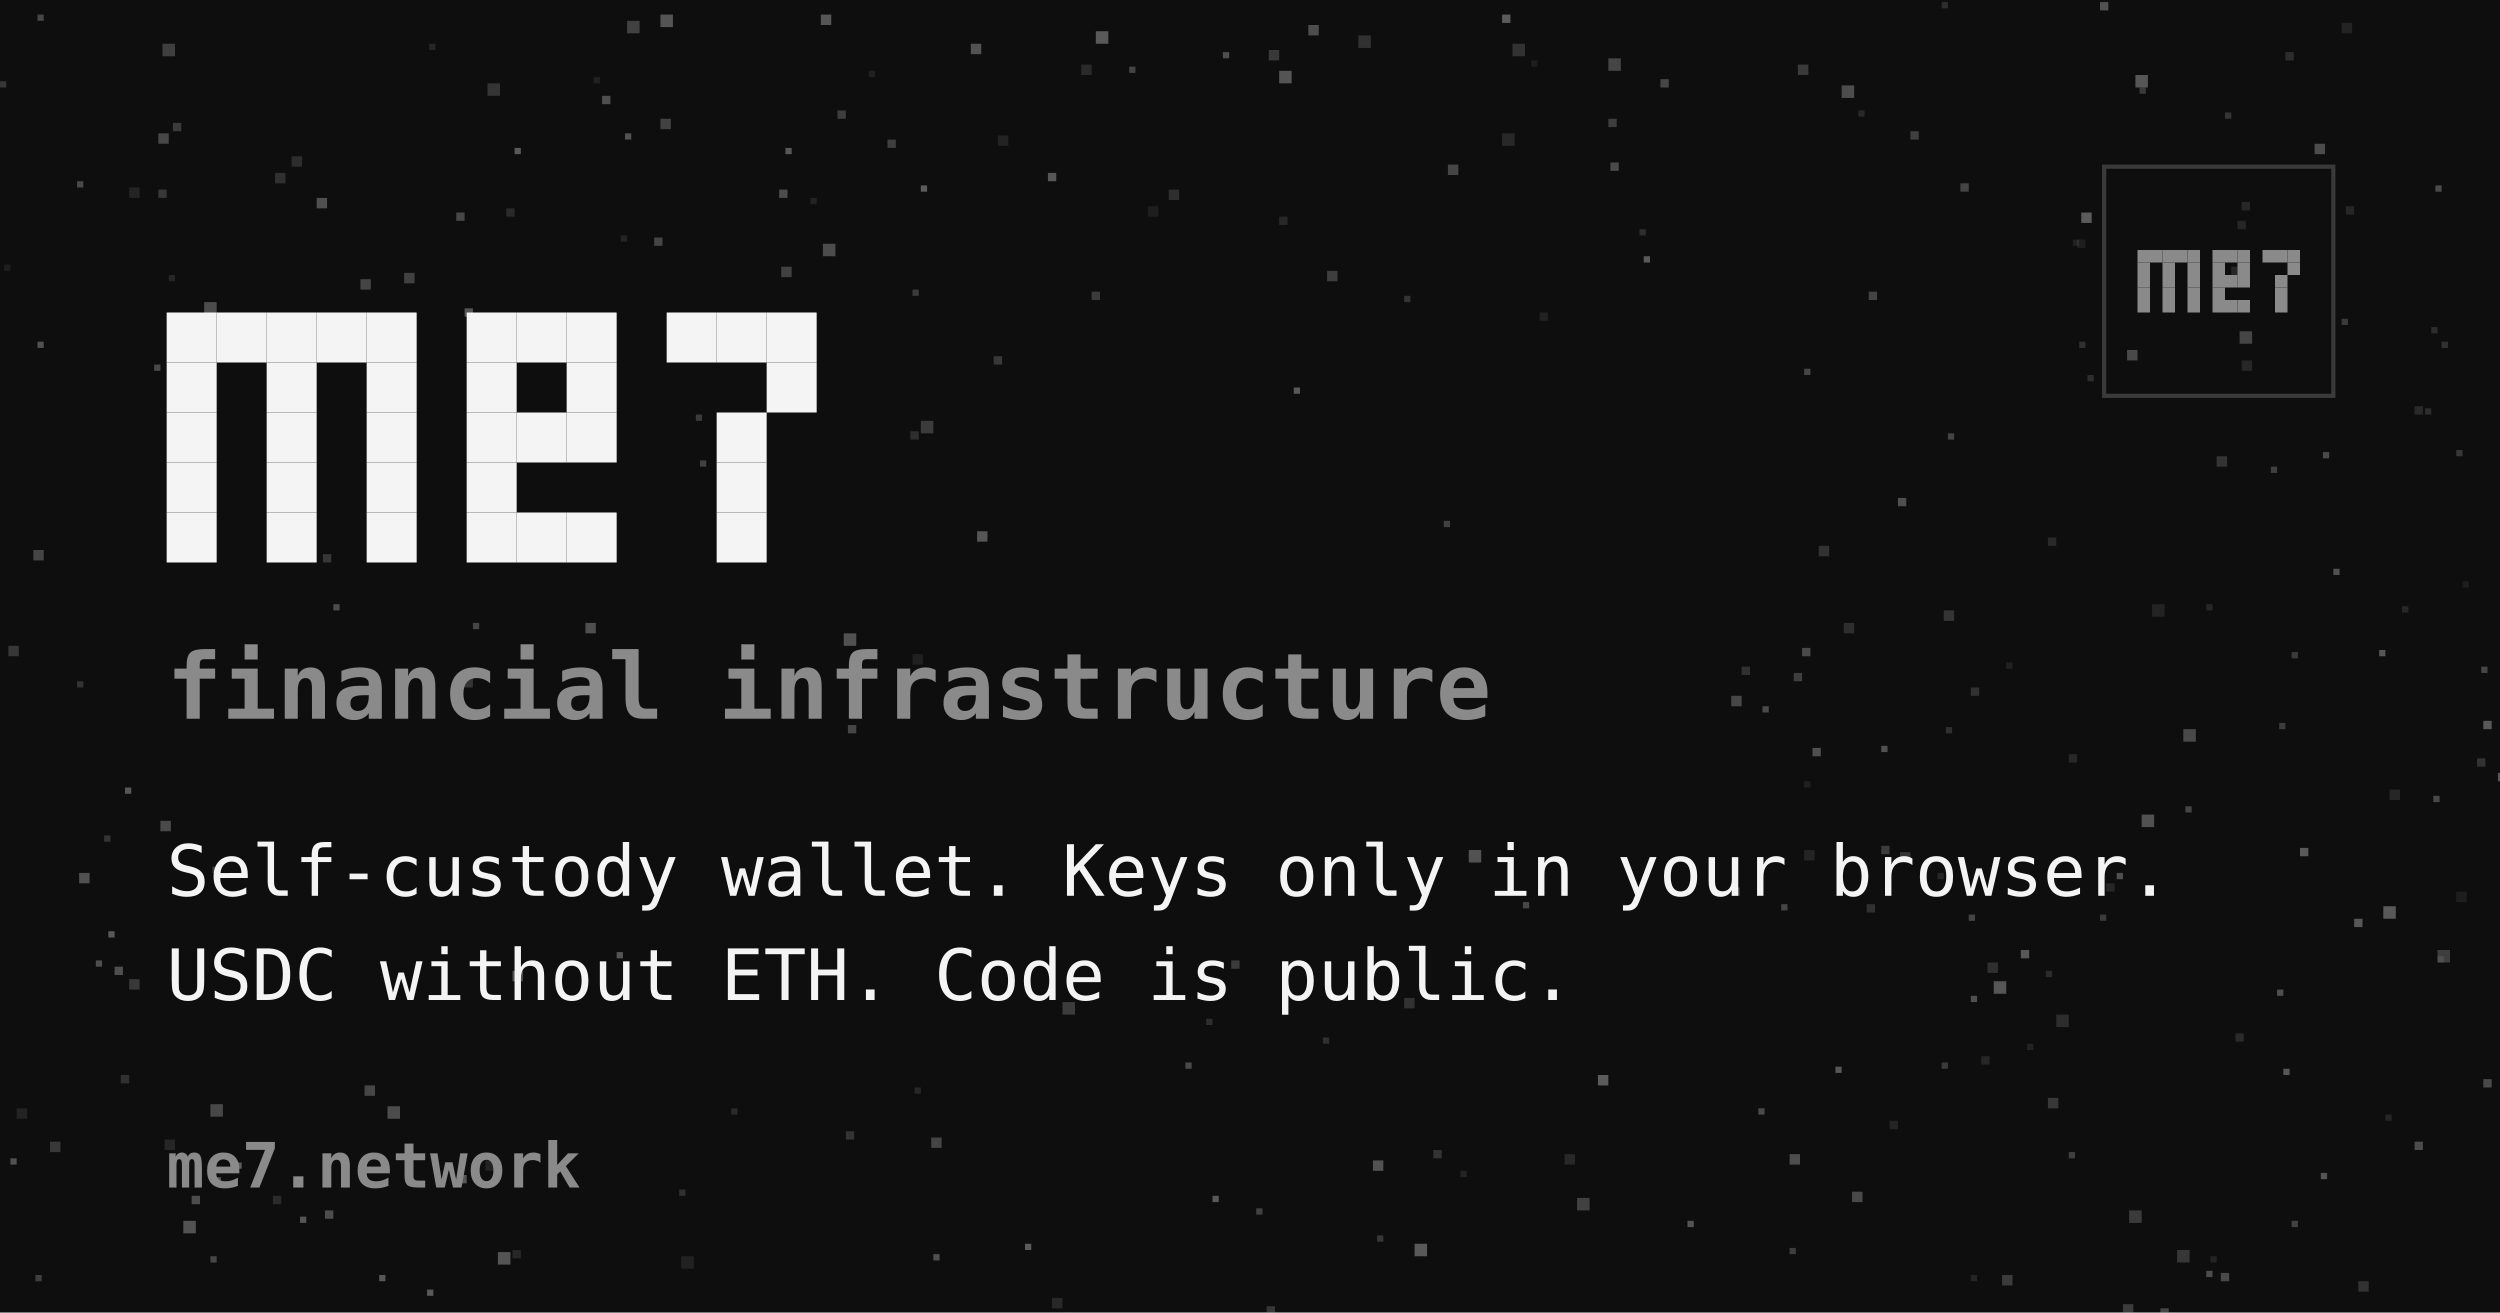
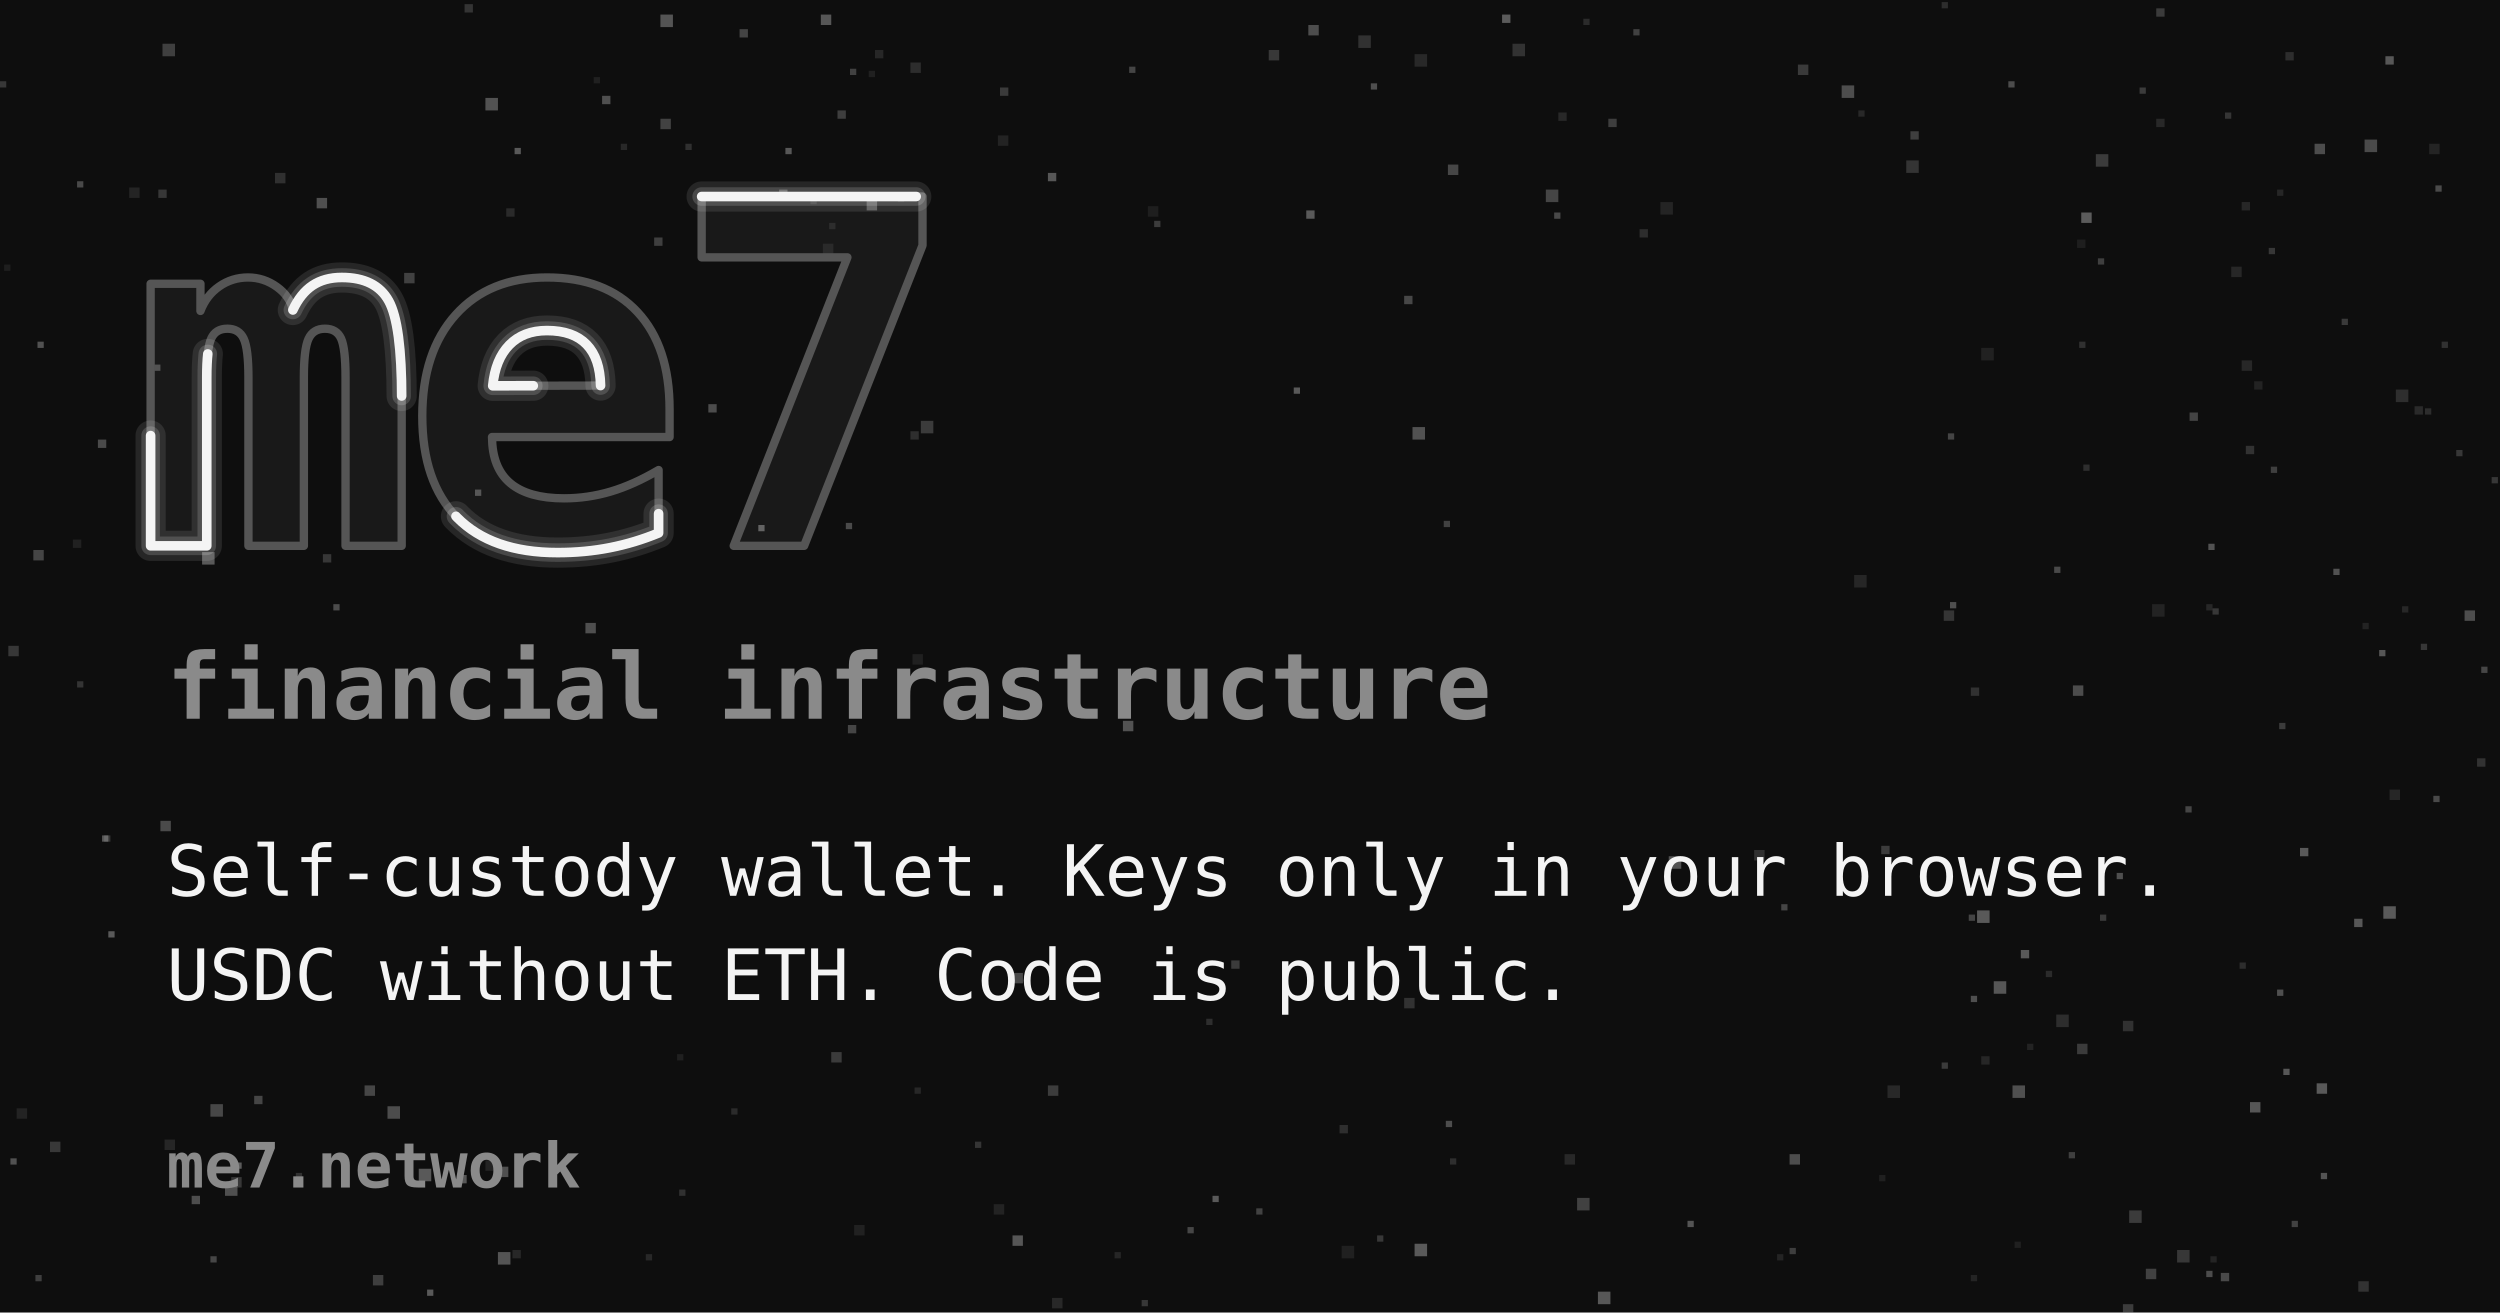
<svg xmlns="http://www.w3.org/2000/svg" width="1200" height="630" viewBox="0 0 1200 630">
-   <rect width="1200" height="630" fill="#0e0e0e" />
+   <rect width="1200" height="630" rx="0" fill="#0e0e0e" />
  <rect x="389" y="95" width="3" height="3" fill="#9a9a9a" opacity="0.15" />
  <rect x="609" y="24" width="5" height="5" fill="#9a9a9a" opacity="0.30" />
  <rect x="679" y="597" width="6" height="6" fill="#9a9a9a" opacity="0.53" />
  <rect x="693" y="250" width="3" height="3" fill="#9a9a9a" opacity="0.36" />
  <rect x="933" y="293" width="5" height="5" fill="#9a9a9a" opacity="0.28" />
-   <rect x="298" y="113" width="3" height="3" fill="#9a9a9a" opacity="0.16" />
-   <rect x="614" y="104" width="4" height="4" fill="#9a9a9a" opacity="0.19" />
-   <rect x="587" y="25" width="3" height="3" fill="#9a9a9a" opacity="0.45" />
-   <rect x="688" y="552" width="4" height="4" fill="#9a9a9a" opacity="0.27" />
-   <rect x="83" y="59" width="4" height="4" fill="#9a9a9a" opacity="0.32" />
-   <rect x="797" y="38" width="4" height="4" fill="#9a9a9a" opacity="0.40" />
-   <rect x="1192" y="518" width="4" height="4" fill="#9a9a9a" opacity="0.43" />
-   <rect x="1064" y="219" width="5" height="5" fill="#9a9a9a" opacity="0.27" />
-   <rect x="1100" y="313" width="3" height="3" fill="#9a9a9a" opacity="0.31" />
-   <rect x="659" y="557" width="5" height="5" fill="#9a9a9a" opacity="0.49" />
+   <rect x="410" y="588" width="5" height="5" fill="#9a9a9a" opacity="0.14" />
+   <rect x="1051" y="198" width="4" height="4" fill="#9a9a9a" opacity="0.38" />
+   <rect x="1134" y="299" width="3" height="3" fill="#9a9a9a" opacity="0.15" />
+   <rect x="842" y="408" width="5" height="5" fill="#9a9a9a" opacity="0.24" />
+   <rect x="554" y="106" width="3" height="3" fill="#9a9a9a" opacity="0.33" />
+   <rect x="477" y="578" width="5" height="5" fill="#9a9a9a" opacity="0.15" />
+   <rect x="539" y="346" width="5" height="5" fill="#9a9a9a" opacity="0.49" />
  <rect x="1061" y="603" width="3" height="3" fill="#9a9a9a" opacity="0.16" />
  <rect x="997" y="115" width="4" height="4" fill="#9a9a9a" opacity="0.12" />
  <rect x="1144" y="435" width="6" height="6" fill="#9a9a9a" opacity="0.53" />
  <rect x="1045" y="600" width="6" height="6" fill="#9a9a9a" opacity="0.29" />
  <rect x="479" y="65" width="5" height="5" fill="#9a9a9a" opacity="0.15" />
-   <rect x="81" y="132" width="3" height="3" fill="#9a9a9a" opacity="0.17" />
-   <rect x="721" y="64" width="6" height="6" fill="#9a9a9a" opacity="0.19" />
+   <rect x="408" y="33" width="3" height="3" fill="#9a9a9a" opacity="0.36" />
+   <rect x="644" y="598" width="6" height="6" fill="#9a9a9a" opacity="0.13" />
  <rect x="1049" y="387" width="3" height="3" fill="#9a9a9a" opacity="0.39" />
  <rect x="1147" y="379" width="5" height="5" fill="#9a9a9a" opacity="0.17" />
  <rect x="1019" y="626" width="5" height="5" fill="#9a9a9a" opacity="0.33" />
  <rect x="374" y="91" width="4" height="4" fill="#9a9a9a" opacity="0.44" />
  <rect x="246" y="600" width="4" height="4" fill="#9a9a9a" opacity="0.18" />
  <rect x="652" y="17" width="6" height="6" fill="#9a9a9a" opacity="0.25" />
  <rect x="772" y="57" width="4" height="4" fill="#9a9a9a" opacity="0.34" />
  <rect x="1090" y="224" width="3" height="3" fill="#9a9a9a" opacity="0.35" />
  <rect x="935" y="208" width="3" height="3" fill="#9a9a9a" opacity="0.38" />
  <rect x="946" y="478" width="3" height="3" fill="#9a9a9a" opacity="0.47" />
  <rect x="982" y="466" width="3" height="3" fill="#9a9a9a" opacity="0.21" />
  <rect x="591" y="461" width="4" height="4" fill="#9a9a9a" opacity="0.32" />
  <rect x="970" y="456" width="4" height="4" fill="#9a9a9a" opacity="0.53" />
-   <rect x="438" y="139" width="3" height="3" fill="#9a9a9a" opacity="0.32" />
-   <rect x="405" y="304" width="6" height="6" fill="#9a9a9a" opacity="0.48" />
-   <rect x="102" y="416" width="3" height="3" fill="#9a9a9a" opacity="0.33" />
-   <rect x="961" y="612" width="5" height="5" fill="#9a9a9a" opacity="0.32" />
+   <rect x="1080" y="529" width="5" height="5" fill="#9a9a9a" opacity="0.51" />
+   <rect x="239" y="560" width="5" height="5" fill="#9a9a9a" opacity="0.46" />
+   <rect x="399" y="505" width="5" height="5" fill="#9a9a9a" opacity="0.32" />
  <rect x="892" y="53" width="3" height="3" fill="#9a9a9a" opacity="0.19" />
  <rect x="152" y="95" width="5" height="5" fill="#9a9a9a" opacity="0.47" />
  <rect x="175" y="521" width="5" height="5" fill="#9a9a9a" opacity="0.40" />
  <rect x="17" y="612" width="3" height="3" fill="#9a9a9a" opacity="0.35" />
  <rect x="1120" y="273" width="3" height="3" fill="#9a9a9a" opacity="0.48" />
  <rect x="503" y="83" width="4" height="4" fill="#9a9a9a" opacity="0.51" />
  <rect x="993" y="553" width="3" height="3" fill="#9a9a9a" opacity="0.35" />
  <rect x="628" y="12" width="5" height="5" fill="#9a9a9a" opacity="0.45" />
  <rect x="579" y="489" width="3" height="3" fill="#9a9a9a" opacity="0.23" />
  <rect x="674" y="479" width="5" height="5" fill="#9a9a9a" opacity="0.26" />
  <rect x="1168" y="382" width="3" height="3" fill="#9a9a9a" opacity="0.42" />
  <rect x="1130" y="441" width="4" height="4" fill="#9a9a9a" opacity="0.52" />
  <rect x="1071" y="128" width="5" height="5" fill="#9a9a9a" opacity="0.18" />
  <rect x="289" y="46" width="4" height="4" fill="#9a9a9a" opacity="0.46" />
  <rect x="1076" y="97" width="4" height="4" fill="#9a9a9a" opacity="0.18" />
  <rect x="1059" y="610" width="3" height="3" fill="#9a9a9a" opacity="0.44" />
  <rect x="113" y="558" width="3" height="3" fill="#9a9a9a" opacity="0.55" />
  <rect x="999" y="102" width="5" height="5" fill="#9a9a9a" opacity="0.55" />
  <rect x="621" y="186" width="3" height="3" fill="#9a9a9a" opacity="0.54" />
  <rect x="946" y="612" width="3" height="3" fill="#9a9a9a" opacity="0.16" />
  <rect x="326" y="571" width="3" height="3" fill="#9a9a9a" opacity="0.24" />
  <rect x="155" y="266" width="4" height="4" fill="#9a9a9a" opacity="0.29" />
  <rect x="220" y="564" width="4" height="4" fill="#9a9a9a" opacity="0.52" />
  <rect x="1027" y="42" width="3" height="3" fill="#9a9a9a" opacity="0.32" />
  <rect x="407" y="348" width="4" height="4" fill="#9a9a9a" opacity="0.39" />
  <rect x="52" y="447" width="3" height="3" fill="#9a9a9a" opacity="0.54" />
-   <rect x="314" y="114" width="4" height="4" fill="#9a9a9a" opacity="0.39" />
-   <rect x="637" y="130" width="5" height="5" fill="#9a9a9a" opacity="0.34" />
-   <rect x="301" y="10" width="6" height="6" fill="#9a9a9a" opacity="0.36" />
-   <rect x="227" y="299" width="3" height="3" fill="#9a9a9a" opacity="0.40" />
+   <rect x="314" y="114" width="4" height="4" fill="#9a9a9a" opacity="0.35" />
+   <rect x="325" y="506" width="3" height="3" fill="#9a9a9a" opacity="0.13" />
+   <rect x="570" y="589" width="3" height="3" fill="#9a9a9a" opacity="0.40" />
  <rect x="1066" y="611" width="4" height="4" fill="#9a9a9a" opacity="0.42" />
  <rect x="1179" y="216" width="3" height="3" fill="#9a9a9a" opacity="0.29" />
  <rect x="417" y="34" width="3" height="3" fill="#9a9a9a" opacity="0.13" />
  <rect x="751" y="554" width="5" height="5" fill="#9a9a9a" opacity="0.19" />
  <rect x="101" y="530" width="6" height="6" fill="#9a9a9a" opacity="0.41" />
  <rect x="551" y="99" width="5" height="5" fill="#9a9a9a" opacity="0.12" />
  <rect x="437" y="207" width="4" height="4" fill="#9a9a9a" opacity="0.23" />
  <rect x="1159" y="195" width="4" height="4" fill="#9a9a9a" opacity="0.20" />
  <rect x="402" y="53" width="4" height="4" fill="#9a9a9a" opacity="0.34" />
  <rect x="317" y="57" width="5" height="5" fill="#9a9a9a" opacity="0.37" />
  <rect x="101" y="603" width="3" height="3" fill="#9a9a9a" opacity="0.40" />
  <rect x="859" y="554" width="5" height="5" fill="#9a9a9a" opacity="0.45" />
-   <rect x="865" y="311" width="4" height="4" fill="#9a9a9a" opacity="0.43" />
-   <rect x="772" y="28" width="6" height="6" fill="#9a9a9a" opacity="0.39" />
-   <rect x="881" y="512" width="3" height="3" fill="#9a9a9a" opacity="0.51" />
-   <rect x="903" y="358" width="3" height="3" fill="#9a9a9a" opacity="0.48" />
-   <rect x="701" y="562" width="3" height="3" fill="#9a9a9a" opacity="0.16" />
+   <rect x="742" y="91" width="6" height="6" fill="#9a9a9a" opacity="0.39" />
+   <rect x="966" y="521" width="6" height="6" fill="#9a9a9a" opacity="0.46" />
+   <rect x="853" y="602" width="3" height="3" fill="#9a9a9a" opacity="0.16" />
  <rect x="50" y="401" width="3" height="3" fill="#9a9a9a" opacity="0.28" />
  <rect x="542" y="32" width="3" height="3" fill="#9a9a9a" opacity="0.39" />
  <rect x="957" y="471" width="6" height="6" fill="#9a9a9a" opacity="0.51" />
-   <rect x="569" y="510" width="3" height="3" fill="#9a9a9a" opacity="0.43" />
-   <rect x="246" y="466" width="5" height="5" fill="#9a9a9a" opacity="0.48" />
  <rect x="92" y="574" width="4" height="4" fill="#9a9a9a" opacity="0.45" />
-   <rect x="831" y="426" width="4" height="4" fill="#9a9a9a" opacity="0.42" />
-   <rect x="1192" y="346" width="4" height="4" fill="#9a9a9a" opacity="0.54" />
-   <rect x="1124" y="11" width="5" height="5" fill="#9a9a9a" opacity="0.15" />
-   <rect x="608" y="627" width="4" height="4" fill="#9a9a9a" opacity="0.29" />
+   <rect x="142" y="563" width="3" height="3" fill="#9a9a9a" opacity="0.25" />
+   <rect x="92" y="319" width="4" height="4" fill="#9a9a9a" opacity="0.29" />
  <rect x="1100" y="586" width="3" height="3" fill="#9a9a9a" opacity="0.37" />
  <rect x="170" y="330" width="3" height="3" fill="#9a9a9a" opacity="0.38" />
  <rect x="438" y="314" width="5" height="5" fill="#9a9a9a" opacity="0.13" />
  <rect x="4" y="310" width="5" height="5" fill="#9a9a9a" opacity="0.29" />
-   <rect x="873" y="262" width="5" height="5" fill="#9a9a9a" opacity="0.26" />
-   <rect x="1008" y="1" width="4" height="4" fill="#9a9a9a" opacity="0.48" />
-   <rect x="144" y="584" width="3" height="3" fill="#9a9a9a" opacity="0.51" />
-   <rect x="1199" y="371" width="4" height="4" fill="#9a9a9a" opacity="0.52" />
-   <rect x="907" y="538" width="4" height="4" fill="#9a9a9a" opacity="0.16" />
-   <rect x="1002" y="180" width="3" height="3" fill="#9a9a9a" opacity="0.23" />
-   <rect x="448" y="602" width="3" height="3" fill="#9a9a9a" opacity="0.47" />
+   <rect x="406" y="251" width="3" height="3" fill="#9a9a9a" opacity="0.43" />
+   <rect x="1082" y="183" width="4" height="4" fill="#9a9a9a" opacity="0.15" />
+   <rect x="468" y="548" width="3" height="3" fill="#9a9a9a" opacity="0.28" />
+   <rect x="122" y="526" width="4" height="4" fill="#9a9a9a" opacity="0.39" />
+   <rect x="179" y="612" width="5" height="5" fill="#9a9a9a" opacity="0.34" />
+   <rect x="228" y="235" width="3" height="3" fill="#9a9a9a" opacity="0.47" />
  <rect x="757" y="575" width="6" height="6" fill="#9a9a9a" opacity="0.36" />
  <rect x="863" y="31" width="5" height="5" fill="#9a9a9a" opacity="0.31" />
  <rect x="903" y="406" width="4" height="4" fill="#9a9a9a" opacity="0.33" />
  <rect x="1094" y="347" width="3" height="3" fill="#9a9a9a" opacity="0.32" />
  <rect x="1172" y="164" width="3" height="3" fill="#9a9a9a" opacity="0.25" />
  <rect x="194" y="131" width="5" height="5" fill="#9a9a9a" opacity="0.36" />
  <rect x="24" y="548" width="5" height="5" fill="#9a9a9a" opacity="0.30" />
  <rect x="74" y="175" width="3" height="3" fill="#9a9a9a" opacity="0.42" />
-   <rect x="635" y="498" width="3" height="3" fill="#9a9a9a" opacity="0.24" />
-   <rect x="1145" y="535" width="3" height="3" fill="#9a9a9a" opacity="0.17" />
-   <rect x="510" y="481" width="6" height="6" fill="#9a9a9a" opacity="0.33" />
-   <rect x="88" y="586" width="6" height="6" fill="#9a9a9a" opacity="0.49" />
-   <rect x="1167" y="157" width="3" height="3" fill="#9a9a9a" opacity="0.22" />
-   <rect x="182" y="612" width="3" height="3" fill="#9a9a9a" opacity="0.52" />
-   <rect x="866" y="408" width="5" height="5" fill="#9a9a9a" opacity="0.16" />
+   <rect x="111" y="565" width="5" height="5" fill="#9a9a9a" opacity="0.29" />
+   <rect x="535" y="601" width="3" height="3" fill="#9a9a9a" opacity="0.17" />
+   <rect x="1162" y="309" width="3" height="3" fill="#9a9a9a" opacity="0.29" />
+   <rect x="1112" y="520" width="5" height="5" fill="#9a9a9a" opacity="0.54" />
+   <rect x="298" y="69" width="3" height="3" fill="#9a9a9a" opacity="0.19" />
+   <rect x="1166" y="69" width="5" height="5" fill="#9a9a9a" opacity="0.16" />
  <rect x="932" y="1" width="3" height="3" fill="#9a9a9a" opacity="0.22" />
  <rect x="1104" y="407" width="4" height="4" fill="#9a9a9a" opacity="0.53" />
  <rect x="917" y="63" width="4" height="4" fill="#9a9a9a" opacity="0.35" />
  <rect x="721" y="7" width="4" height="4" fill="#9a9a9a" opacity="0.55" />
-   <rect x="334" y="199" width="3" height="3" fill="#9a9a9a" opacity="0.32" />
-   <rect x="282" y="156" width="4" height="4" fill="#9a9a9a" opacity="0.14" />
+   <rect x="35" y="259" width="4" height="4" fill="#9a9a9a" opacity="0.14" />
  <rect x="233" y="557" width="5" height="5" fill="#9a9a9a" opacity="0.15" />
  <rect x="351" y="532" width="3" height="3" fill="#9a9a9a" opacity="0.21" />
  <rect x="1164" y="196" width="3" height="3" fill="#9a9a9a" opacity="0.22" />
  <rect x="1142" y="312" width="3" height="3" fill="#9a9a9a" opacity="0.51" />
  <rect x="582" y="574" width="3" height="3" fill="#9a9a9a" opacity="0.53" />
  <rect x="1169" y="89" width="3" height="3" fill="#9a9a9a" opacity="0.43" />
  <rect x="377" y="71" width="3" height="3" fill="#9a9a9a" opacity="0.52" />
-   <rect x="395" y="117" width="6" height="6" fill="#9a9a9a" opacity="0.44" />
-   <rect x="38" y="419" width="5" height="5" fill="#9a9a9a" opacity="0.48" />
-   <rect x="1182" y="279" width="3" height="3" fill="#9a9a9a" opacity="0.12" />
-   <rect x="336" y="221" width="3" height="3" fill="#9a9a9a" opacity="0.36" />
-   <rect x="911" y="239" width="4" height="4" fill="#9a9a9a" opacity="0.47" />
-   <rect x="519" y="31" width="5" height="5" fill="#9a9a9a" opacity="0.20" />
-   <rect x="885" y="299" width="5" height="5" fill="#9a9a9a" opacity="0.23" />
-   <rect x="234" y="40" width="6" height="6" fill="#9a9a9a" opacity="0.27" />
-   <rect x="327" y="603" width="6" height="6" fill="#9a9a9a" opacity="0.14" />
-   <rect x="896" y="434" width="4" height="4" fill="#9a9a9a" opacity="0.25" />
-   <rect x="866" y="375" width="3" height="3" fill="#9a9a9a" opacity="0.13" />
+   <rect x="395" y="117" width="5" height="5" fill="#9a9a9a" opacity="0.13" />
+   <rect x="398" y="107" width="3" height="3" fill="#9a9a9a" opacity="0.15" />
+   <rect x="97" y="265" width="6" height="6" fill="#9a9a9a" opacity="0.53" />
+   <rect x="986" y="272" width="3" height="3" fill="#9a9a9a" opacity="0.42" />
+   <rect x="964" y="39" width="3" height="3" fill="#9a9a9a" opacity="0.44" />
+   <rect x="1078" y="214" width="4" height="4" fill="#9a9a9a" opacity="0.26" />
+   <rect x="1145" y="27" width="4" height="4" fill="#9a9a9a" opacity="0.52" />
+   <rect x="967" y="596" width="3" height="3" fill="#9a9a9a" opacity="0.13" />
  <rect x="281" y="299" width="5" height="5" fill="#9a9a9a" opacity="0.46" />
  <rect x="1096" y="513" width="3" height="3" fill="#9a9a9a" opacity="0.52" />
  <rect x="987" y="487" width="6" height="6" fill="#9a9a9a" opacity="0.22" />
  <rect x="1033" y="290" width="6" height="6" fill="#9a9a9a" opacity="0.15" />
  <rect x="78" y="21" width="6" height="6" fill="#9a9a9a" opacity="0.35" />
  <rect x="505" y="623" width="5" height="5" fill="#9a9a9a" opacity="0.19" />
  <rect x="160" y="290" width="3" height="3" fill="#9a9a9a" opacity="0.44" />
  <rect x="1016" y="419" width="3" height="3" fill="#9a9a9a" opacity="0.46" />
-   <rect x="223" y="148" width="4" height="4" fill="#9a9a9a" opacity="0.50" />
+   <rect x="1089" y="119" width="3" height="3" fill="#9a9a9a" opacity="0.29" />
  <rect x="1191" y="320" width="3" height="3" fill="#9a9a9a" opacity="0.40" />
  <rect x="5" y="556" width="3" height="3" fill="#9a9a9a" opacity="0.48" />
  <rect x="1097" y="25" width="4" height="4" fill="#9a9a9a" opacity="0.22" />
-   <rect x="60" y="378" width="3" height="3" fill="#9a9a9a" opacity="0.52" />
-   <rect x="447" y="546" width="5" height="5" fill="#9a9a9a" opacity="0.38" />
-   <rect x="930" y="419" width="3" height="3" fill="#9a9a9a" opacity="0.17" />
-   <rect x="442" y="89" width="3" height="3" fill="#9a9a9a" opacity="0.55" />
-   <rect x="46" y="461" width="3" height="3" fill="#9a9a9a" opacity="0.47" />
-   <rect x="983" y="258" width="4" height="4" fill="#9a9a9a" opacity="0.20" />
-   <rect x="375" y="128" width="5" height="5" fill="#9a9a9a" opacity="0.36" />
-   <rect x="76" y="64" width="5" height="5" fill="#9a9a9a" opacity="0.41" />
-   <rect x="477" y="171" width="4" height="4" fill="#9a9a9a" opacity="0.30" />
-   <rect x="62" y="470" width="5" height="5" fill="#9a9a9a" opacity="0.30" />
-   <rect x="1037" y="628" width="4" height="4" fill="#9a9a9a" opacity="0.40" />
-   <rect x="469" y="255" width="5" height="5" fill="#9a9a9a" opacity="0.51" />
+   <rect x="233" y="47" width="6" height="6" fill="#9a9a9a" opacity="0.49" />
+   <rect x="1135" y="67" width="6" height="6" fill="#9a9a9a" opacity="0.43" />
+   <rect x="420" y="24" width="4" height="4" fill="#9a9a9a" opacity="0.18" />
+   <rect x="658" y="40" width="3" height="3" fill="#9a9a9a" opacity="0.46" />
+   <rect x="797" y="97" width="6" height="6" fill="#9a9a9a" opacity="0.16" />
+   <rect x="340" y="194" width="4" height="4" fill="#9a9a9a" opacity="0.44" />
+   <rect x="1060" y="261" width="3" height="3" fill="#9a9a9a" opacity="0.49" />
+   <rect x="1196" y="229" width="3" height="3" fill="#9a9a9a" opacity="0.29" />
+   <rect x="486" y="593" width="5" height="5" fill="#9a9a9a" opacity="0.51" />
  <rect x="1059" y="290" width="3" height="3" fill="#9a9a9a" opacity="0.18" />
  <rect x="62" y="90" width="5" height="5" fill="#9a9a9a" opacity="0.16" />
  <rect x="1111" y="69" width="5" height="5" fill="#9a9a9a" opacity="0.44" />
  <rect x="951" y="507" width="4" height="4" fill="#9a9a9a" opacity="0.17" />
  <rect x="1132" y="615" width="5" height="5" fill="#9a9a9a" opacity="0.26" />
-   <rect x="855" y="434" width="3" height="3" fill="#9a9a9a" opacity="0.40" />
-   <rect x="1028" y="391" width="6" height="6" fill="#9a9a9a" opacity="0.48" />
-   <rect x="995" y="115" width="3" height="3" fill="#9a9a9a" opacity="0.14" />
-   <rect x="1126" y="99" width="4" height="4" fill="#9a9a9a" opacity="0.17" />
-   <rect x="296" y="457" width="3" height="3" fill="#9a9a9a" opacity="0.50" />
-   <rect x="1011" y="424" width="4" height="4" fill="#9a9a9a" opacity="0.17" />
-   <rect x="526" y="15" width="6" height="6" fill="#9a9a9a" opacity="0.54" />
-   <rect x="983" y="527" width="5" height="5" fill="#9a9a9a" opacity="0.29" />
-   <rect x="963" y="318" width="3" height="3" fill="#9a9a9a" opacity="0.14" />
-   <rect x="156" y="581" width="4" height="4" fill="#9a9a9a" opacity="0.45" />
-   <rect x="614" y="34" width="6" height="6" fill="#9a9a9a" opacity="0.50" />
+   <rect x="855" y="434" width="3" height="3" fill="#9a9a9a" opacity="0.39" />
+   <rect x="679" y="26" width="6" height="6" fill="#9a9a9a" opacity="0.19" />
+   <rect x="431" y="94" width="3" height="3" fill="#9a9a9a" opacity="0.14" />
+   <rect x="1006" y="74" width="6" height="6" fill="#9a9a9a" opacity="0.32" />
+   <rect x="1019" y="490" width="5" height="5" fill="#9a9a9a" opacity="0.25" />
+   <rect x="1183" y="293" width="5" height="5" fill="#9a9a9a" opacity="0.45" />
+   <rect x="936" y="289" width="3" height="3" fill="#9a9a9a" opacity="0.47" />
+   <rect x="480" y="42" width="4" height="4" fill="#9a9a9a" opacity="0.31" />
+   <rect x="49" y="401" width="3" height="3" fill="#9a9a9a" opacity="0.52" />
+   <rect x="902" y="564" width="3" height="3" fill="#9a9a9a" opacity="0.13" />
  <rect x="132" y="83" width="5" height="5" fill="#9a9a9a" opacity="0.24" />
  <rect x="973" y="501" width="3" height="3" fill="#9a9a9a" opacity="0.15" />
  <rect x="1076" y="173" width="5" height="5" fill="#9a9a9a" opacity="0.18" />
  <rect x="603" y="580" width="3" height="3" fill="#9a9a9a" opacity="0.37" />
-   <rect x="739" y="150" width="4" height="4" fill="#9a9a9a" opacity="0.14" />
-   <rect x="219" y="102" width="4" height="4" fill="#9a9a9a" opacity="0.41" />
-   <rect x="1074" y="106" width="4" height="4" fill="#9a9a9a" opacity="0.17" />
-   <rect x="1048" y="350" width="6" height="6" fill="#9a9a9a" opacity="0.42" />
-   <rect x="1075" y="159" width="6" height="6" fill="#9a9a9a" opacity="0.39" />
+   <rect x="951" y="167" width="6" height="6" fill="#9a9a9a" opacity="0.14" />
+   <rect x="1030" y="609" width="5" height="5" fill="#9a9a9a" opacity="0.36" />
+   <rect x="696" y="556" width="3" height="3" fill="#9a9a9a" opacity="0.23" />
+   <rect x="643" y="540" width="4" height="4" fill="#9a9a9a" opacity="0.23" />
  <rect x="1189" y="364" width="4" height="4" fill="#9a9a9a" opacity="0.26" />
-   <rect x="98" y="145" width="6" height="6" fill="#9a9a9a" opacity="0.44" />
-   <rect x="58" y="516" width="4" height="4" fill="#9a9a9a" opacity="0.25" />
-   <rect x="1159" y="548" width="4" height="4" fill="#9a9a9a" opacity="0.44" />
-   <rect x="897" y="140" width="4" height="4" fill="#9a9a9a" opacity="0.38" />
-   <rect x="519" y="323" width="3" height="3" fill="#9a9a9a" opacity="0.33" />
-   <rect x="735" y="29" width="3" height="3" fill="#9a9a9a" opacity="0.12" />
-   <rect x="426" y="67" width="4" height="4" fill="#9a9a9a" opacity="0.35" />
+   <rect x="1150" y="187" width="6" height="6" fill="#9a9a9a" opacity="0.23" />
+   <rect x="767" y="620" width="6" height="6" fill="#9a9a9a" opacity="0.52" />
+   <rect x="1075" y="462" width="3" height="3" fill="#9a9a9a" opacity="0.22" />
+   <rect x="437" y="30" width="5" height="5" fill="#9a9a9a" opacity="0.22" />
+   <rect x="784" y="14" width="3" height="3" fill="#9a9a9a" opacity="0.36" />
  <rect x="439" y="522" width="3" height="3" fill="#9a9a9a" opacity="0.18" />
  <rect x="1124" y="153" width="3" height="3" fill="#9a9a9a" opacity="0.31" />
  <rect x="76" y="91" width="4" height="4" fill="#9a9a9a" opacity="0.29" />
  <rect x="317" y="7" width="6" height="6" fill="#9a9a9a" opacity="0.50" />
  <rect x="0" y="39" width="3" height="3" fill="#9a9a9a" opacity="0.29" />
  <rect x="285" y="37" width="3" height="3" fill="#9a9a9a" opacity="0.13" />
  <rect x="661" y="593" width="3" height="3" fill="#9a9a9a" opacity="0.30" />
  <rect x="77" y="394" width="5" height="5" fill="#9a9a9a" opacity="0.43" />
  <rect x="8" y="532" width="5" height="5" fill="#9a9a9a" opacity="0.15" />
-   <rect x="787" y="110" width="3" height="3" fill="#9a9a9a" opacity="0.23" />
-   <rect x="773" y="78" width="4" height="4" fill="#9a9a9a" opacity="0.43" />
+   <rect x="787" y="110" width="4" height="4" fill="#9a9a9a" opacity="0.22" />
+   <rect x="47" y="211" width="4" height="4" fill="#9a9a9a" opacity="0.43" />
  <rect x="946" y="330" width="4" height="4" fill="#9a9a9a" opacity="0.25" />
  <rect x="1114" y="563" width="3" height="3" fill="#9a9a9a" opacity="0.50" />
  <rect x="18" y="164" width="3" height="3" fill="#9a9a9a" opacity="0.48" />
  <rect x="243" y="100" width="4" height="4" fill="#9a9a9a" opacity="0.20" />
  <rect x="1022" y="581" width="6" height="6" fill="#9a9a9a" opacity="0.32" />
  <rect x="1008" y="439" width="3" height="3" fill="#9a9a9a" opacity="0.31" />
-   <rect x="870" y="359" width="4" height="4" fill="#9a9a9a" opacity="0.46" />
-   <rect x="206" y="21" width="3" height="3" fill="#9a9a9a" opacity="0.17" />
-   <rect x="1115" y="217" width="3" height="3" fill="#9a9a9a" opacity="0.42" />
+   <rect x="1093" y="91" width="3" height="3" fill="#9a9a9a" opacity="0.17" />
+   <rect x="746" y="102" width="3" height="3" fill="#9a9a9a" opacity="0.42" />
  <rect x="37" y="87" width="3" height="3" fill="#9a9a9a" opacity="0.42" />
  <rect x="884" y="41" width="6" height="6" fill="#9a9a9a" opacity="0.45" />
  <rect x="239" y="601" width="6" height="6" fill="#9a9a9a" opacity="0.50" />
  <rect x="79" y="547" width="5" height="5" fill="#9a9a9a" opacity="0.17" />
  <rect x="247" y="71" width="3" height="3" fill="#9a9a9a" opacity="0.53" />
  <rect x="1093" y="475" width="3" height="3" fill="#9a9a9a" opacity="0.47" />
  <rect x="442" y="202" width="6" height="6" fill="#9a9a9a" opacity="0.32" />
  <rect x="37" y="327" width="3" height="3" fill="#9a9a9a" opacity="0.27" />
-   <rect x="846" y="339" width="3" height="3" fill="#9a9a9a" opacity="0.43" />
-   <rect x="993" y="362" width="4" height="4" fill="#9a9a9a" opacity="0.19" />
+   <rect x="1035" y="57" width="4" height="4" fill="#9a9a9a" opacity="0.19" />
  <rect x="2" y="127" width="3" height="3" fill="#9a9a9a" opacity="0.12" />
  <rect x="998" y="164" width="3" height="3" fill="#9a9a9a" opacity="0.24" />
  <rect x="945" y="439" width="3" height="3" fill="#9a9a9a" opacity="0.39" />
  <rect x="1068" y="54" width="3" height="3" fill="#9a9a9a" opacity="0.28" />
  <rect x="205" y="619" width="3" height="3" fill="#9a9a9a" opacity="0.53" />
  <rect x="726" y="21" width="6" height="6" fill="#9a9a9a" opacity="0.26" />
  <rect x="186" y="531" width="6" height="6" fill="#9a9a9a" opacity="0.44" />
  <rect x="695" y="79" width="5" height="5" fill="#9a9a9a" opacity="0.40" />
-   <rect x="836" y="320" width="4" height="4" fill="#9a9a9a" opacity="0.25" />
-   <rect x="844" y="532" width="3" height="3" fill="#9a9a9a" opacity="0.43" />
-   <rect x="1170" y="456" width="6" height="6" fill="#9a9a9a" opacity="0.34" />
-   <rect x="1170" y="459" width="3" height="3" fill="#9a9a9a" opacity="0.19" />
-   <rect x="789" y="123" width="3" height="3" fill="#9a9a9a" opacity="0.54" />
-   <rect x="954" y="462" width="5" height="5" fill="#9a9a9a" opacity="0.24" />
-   <rect x="131" y="574" width="4" height="4" fill="#9a9a9a" opacity="0.21" />
-   <rect x="466" y="21" width="5" height="5" fill="#9a9a9a" opacity="0.49" />
-   <rect x="524" y="140" width="4" height="4" fill="#9a9a9a" opacity="0.32" />
-   <rect x="889" y="572" width="5" height="5" fill="#9a9a9a" opacity="0.42" />
-   <rect x="705" y="408" width="6" height="6" fill="#9a9a9a" opacity="0.49" />
+   <rect x="906" y="521" width="6" height="6" fill="#9a9a9a" opacity="0.19" />
+   <rect x="627" y="101" width="4" height="4" fill="#9a9a9a" opacity="0.53" />
+   <rect x="310" y="602" width="3" height="3" fill="#9a9a9a" opacity="0.19" />
+   <rect x="329" y="69" width="3" height="3" fill="#9a9a9a" opacity="0.24" />
+   <rect x="1062" y="292" width="3" height="3" fill="#9a9a9a" opacity="0.29" />
+   <rect x="949" y="437" width="6" height="6" fill="#9a9a9a" opacity="0.54" />
+   <rect x="355" y="14" width="4" height="4" fill="#9a9a9a" opacity="0.38" />
+   <rect x="486" y="467" width="5" height="5" fill="#9a9a9a" opacity="0.42" />
+   <rect x="801" y="411" width="6" height="6" fill="#9a9a9a" opacity="0.49" />
  <rect x="810" y="586" width="3" height="3" fill="#9a9a9a" opacity="0.50" />
  <rect x="394" y="7" width="5" height="5" fill="#9a9a9a" opacity="0.51" />
  <rect x="859" y="599" width="3" height="3" fill="#9a9a9a" opacity="0.34" />
-   <rect x="861" y="323" width="4" height="4" fill="#9a9a9a" opacity="0.34" />
-   <rect x="492" y="597" width="3" height="3" fill="#9a9a9a" opacity="0.55" />
-   <rect x="221" y="324" width="6" height="6" fill="#9a9a9a" opacity="0.27" />
+   <rect x="995" y="329" width="5" height="5" fill="#9a9a9a" opacity="0.44" />
+   <rect x="548" y="624" width="3" height="3" fill="#9a9a9a" opacity="0.29" />
+   <rect x="915" y="77" width="6" height="6" fill="#9a9a9a" opacity="0.27" />
  <rect x="16" y="264" width="5" height="5" fill="#9a9a9a" opacity="0.39" />
  <rect x="364" y="252" width="3" height="3" fill="#9a9a9a" opacity="0.55" />
  <rect x="1153" y="291" width="3" height="3" fill="#9a9a9a" opacity="0.18" />
  <rect x="932" y="510" width="3" height="3" fill="#9a9a9a" opacity="0.32" />
-   <rect x="674" y="142" width="3" height="3" fill="#9a9a9a" opacity="0.27" />
-   <rect x="767" y="516" width="5" height="5" fill="#9a9a9a" opacity="0.55" />
-   <rect x="912" y="409" width="5" height="5" fill="#9a9a9a" opacity="0.27" />
-   <rect x="1021" y="168" width="5" height="5" fill="#9a9a9a" opacity="0.42" />
-   <rect x="1179" y="428" width="5" height="5" fill="#9a9a9a" opacity="0.12" />
-   <rect x="866" y="177" width="3" height="3" fill="#9a9a9a" opacity="0.40" />
-   <rect x="103" y="565" width="3" height="3" fill="#9a9a9a" opacity="0.52" />
-   <rect x="1025" y="36" width="6" height="6" fill="#9a9a9a" opacity="0.51" />
-   <rect x="941" y="88" width="4" height="4" fill="#9a9a9a" opacity="0.39" />
-   <rect x="18" y="7" width="3" height="3" fill="#9a9a9a" opacity="0.40" />
-   <rect x="300" y="64" width="3" height="3" fill="#9a9a9a" opacity="0.49" />
-   <rect x="731" y="433" width="3" height="3" fill="#9a9a9a" opacity="0.41" />
-   <rect x="1073" y="496" width="4" height="4" fill="#9a9a9a" opacity="0.20" />
-   <rect x="831" y="334" width="5" height="5" fill="#9a9a9a" opacity="0.41" />
-   <rect x="140" y="75" width="5" height="5" fill="#9a9a9a" opacity="0.22" />
-   <rect x="561" y="91" width="5" height="5" fill="#9a9a9a" opacity="0.23" />
-   <rect x="511" y="630" width="3" height="3" fill="#9a9a9a" opacity="0.20" />
-   <rect x="55" y="464" width="4" height="4" fill="#9a9a9a" opacity="0.47" />
-   <rect x="173" y="134" width="5" height="5" fill="#9a9a9a" opacity="0.39" />
-   <rect x="406" y="543" width="4" height="4" fill="#9a9a9a" opacity="0.27" />
-   <rect x="934" y="349" width="3" height="3" fill="#9a9a9a" opacity="0.24" />
-   <rect x="80" y="150" width="24" height="24" fill="#f4f4f4" />
-   <rect x="104" y="150" width="24" height="24" fill="#f4f4f4" />
-   <rect x="128" y="150" width="24" height="24" fill="#f4f4f4" />
-   <rect x="152" y="150" width="24" height="24" fill="#f4f4f4" />
-   <rect x="176" y="150" width="24" height="24" fill="#f4f4f4" />
-   <rect x="224" y="150" width="24" height="24" fill="#f4f4f4" />
-   <rect x="248" y="150" width="24" height="24" fill="#f4f4f4" />
-   <rect x="272" y="150" width="24" height="24" fill="#f4f4f4" />
-   <rect x="320" y="150" width="24" height="24" fill="#f4f4f4" />
-   <rect x="344" y="150" width="24" height="24" fill="#f4f4f4" />
-   <rect x="368" y="150" width="24" height="24" fill="#f4f4f4" />
-   <rect x="80" y="174" width="24" height="24" fill="#f4f4f4" />
-   <rect x="128" y="174" width="24" height="24" fill="#f4f4f4" />
-   <rect x="176" y="174" width="24" height="24" fill="#f4f4f4" />
-   <rect x="224" y="174" width="24" height="24" fill="#f4f4f4" />
-   <rect x="272" y="174" width="24" height="24" fill="#f4f4f4" />
-   <rect x="368" y="174" width="24" height="24" fill="#f4f4f4" />
-   <rect x="80" y="198" width="24" height="24" fill="#f4f4f4" />
-   <rect x="128" y="198" width="24" height="24" fill="#f4f4f4" />
-   <rect x="176" y="198" width="24" height="24" fill="#f4f4f4" />
-   <rect x="224" y="198" width="24" height="24" fill="#f4f4f4" />
-   <rect x="248" y="198" width="24" height="24" fill="#f4f4f4" />
-   <rect x="272" y="198" width="24" height="24" fill="#f4f4f4" />
-   <rect x="344" y="198" width="24" height="24" fill="#f4f4f4" />
-   <rect x="80" y="222" width="24" height="24" fill="#f4f4f4" />
-   <rect x="128" y="222" width="24" height="24" fill="#f4f4f4" />
-   <rect x="176" y="222" width="24" height="24" fill="#f4f4f4" />
-   <rect x="224" y="222" width="24" height="24" fill="#f4f4f4" />
-   <rect x="344" y="222" width="24" height="24" fill="#f4f4f4" />
-   <rect x="80" y="246" width="24" height="24" fill="#f4f4f4" />
-   <rect x="128" y="246" width="24" height="24" fill="#f4f4f4" />
-   <rect x="176" y="246" width="24" height="24" fill="#f4f4f4" />
-   <rect x="224" y="246" width="24" height="24" fill="#f4f4f4" />
-   <rect x="248" y="246" width="24" height="24" fill="#f4f4f4" />
-   <rect x="272" y="246" width="24" height="24" fill="#f4f4f4" />
-   <rect x="344" y="246" width="24" height="24" fill="#f4f4f4" />
+   <rect x="674" y="142" width="4" height="4" fill="#9a9a9a" opacity="0.41" />
+   <rect x="997" y="501" width="5" height="5" fill="#9a9a9a" opacity="0.32" />
+   <rect x="1000" y="223" width="3" height="3" fill="#9a9a9a" opacity="0.23" />
+   <rect x="223" y="2" width="4" height="4" fill="#9a9a9a" opacity="0.27" />
+   <rect x="748" y="54" width="4" height="4" fill="#9a9a9a" opacity="0.19" />
+   <rect x="678" y="205" width="6" height="6" fill="#9a9a9a" opacity="0.48" />
+   <rect x="760" y="9" width="3" height="3" fill="#9a9a9a" opacity="0.21" />
+   <rect x="694" y="538" width="3" height="3" fill="#9a9a9a" opacity="0.45" />
+   <rect x="416" y="96" width="5" height="5" fill="#9a9a9a" opacity="0.46" />
+   <rect x="201" y="561" width="6" height="6" fill="#9a9a9a" opacity="0.54" />
+   <rect x="108" y="568" width="6" height="6" fill="#9a9a9a" opacity="0.46" />
+   <rect x="1007" y="124" width="3" height="3" fill="#9a9a9a" opacity="0.35" />
+   <rect x="890" y="276" width="6" height="6" fill="#9a9a9a" opacity="0.17" />
+   <rect x="503" y="521" width="5" height="5" fill="#9a9a9a" opacity="0.33" />
+   <rect x="1035" y="4" width="4" height="4" fill="#9a9a9a" opacity="0.32" />
+   <text x="261.6" y="262" font-family="Menlo, monospace" font-weight="700" font-size="230" letter-spacing="-9.2" text-anchor="middle" fill="rgba(255,255,255,0.05)" stroke="#555" stroke-width="4.0" stroke-linejoin="round">me7</text>
+   <text x="261.6" y="262" font-family="Menlo, monospace" font-weight="700" font-size="230" letter-spacing="-9.2" text-anchor="middle" fill="none" stroke="#ffffff" stroke-width="14.5" stroke-linecap="round" stroke-linejoin="round" stroke-dasharray="172 471" stroke-dashoffset="69" opacity="0.1">me7</text>
+   <text x="261.6" y="262" font-family="Menlo, monospace" font-weight="700" font-size="230" letter-spacing="-9.2" text-anchor="middle" fill="none" stroke="#ffffff" stroke-width="8.9" stroke-linecap="round" stroke-linejoin="round" stroke-dasharray="172 471" stroke-dashoffset="69" opacity="0.16">me7</text>
+   <text x="261.6" y="262" font-family="Menlo, monospace" font-weight="700" font-size="230" letter-spacing="-9.2" text-anchor="middle" fill="none" stroke="#f4f4f4" stroke-width="4.6" stroke-linecap="round" stroke-linejoin="round" stroke-dasharray="172 471" stroke-dashoffset="69" opacity="1">me7</text>
  <text x="80" y="345" font-family="Menlo, monospace" font-size="44" font-weight="700" fill="#8a8a8a">financial infrastructure</text>
-   <text x="80" y="430" font-family="Menlo, monospace" font-size="34" fill="#f4f4f4">Self-custody wallet. Keys only in your browser.</text>
-   <text x="80" y="480" font-family="Menlo, monospace" font-size="34" fill="#f4f4f4">USDC without ETH. Code is public.</text>
+   <text x="80" y="430" font-family="Menlo, monospace" font-size="34" font-weight="400" fill="#f4f4f4">Self-custody wallet. Keys only in your browser.</text>
+   <text x="80" y="480" font-family="Menlo, monospace" font-size="34" font-weight="400" fill="#f4f4f4">USDC without ETH. Code is public.</text>
  <text x="80" y="570" font-family="Menlo, monospace" font-size="30" font-weight="700" fill="#8a8a8a">me7.network</text>
-   <rect x="1010" y="80" width="110" height="110" fill="none" stroke="#3a3a3a" stroke-width="2" />
-   <rect x="1026" y="120" width="6" height="6" fill="#8a8a8a" />
-   <rect x="1032" y="120" width="6" height="6" fill="#8a8a8a" />
-   <rect x="1038" y="120" width="6" height="6" fill="#8a8a8a" />
-   <rect x="1044" y="120" width="6" height="6" fill="#8a8a8a" />
-   <rect x="1050" y="120" width="6" height="6" fill="#8a8a8a" />
-   <rect x="1062" y="120" width="6" height="6" fill="#8a8a8a" />
-   <rect x="1068" y="120" width="6" height="6" fill="#8a8a8a" />
-   <rect x="1074" y="120" width="6" height="6" fill="#8a8a8a" />
-   <rect x="1086" y="120" width="6" height="6" fill="#8a8a8a" />
-   <rect x="1092" y="120" width="6" height="6" fill="#8a8a8a" />
-   <rect x="1098" y="120" width="6" height="6" fill="#8a8a8a" />
-   <rect x="1026" y="126" width="6" height="6" fill="#8a8a8a" />
-   <rect x="1038" y="126" width="6" height="6" fill="#8a8a8a" />
-   <rect x="1050" y="126" width="6" height="6" fill="#8a8a8a" />
-   <rect x="1062" y="126" width="6" height="6" fill="#8a8a8a" />
-   <rect x="1074" y="126" width="6" height="6" fill="#8a8a8a" />
-   <rect x="1098" y="126" width="6" height="6" fill="#8a8a8a" />
-   <rect x="1026" y="132" width="6" height="6" fill="#8a8a8a" />
-   <rect x="1038" y="132" width="6" height="6" fill="#8a8a8a" />
-   <rect x="1050" y="132" width="6" height="6" fill="#8a8a8a" />
-   <rect x="1062" y="132" width="6" height="6" fill="#8a8a8a" />
-   <rect x="1068" y="132" width="6" height="6" fill="#8a8a8a" />
-   <rect x="1074" y="132" width="6" height="6" fill="#8a8a8a" />
-   <rect x="1092" y="132" width="6" height="6" fill="#8a8a8a" />
-   <rect x="1026" y="138" width="6" height="6" fill="#8a8a8a" />
-   <rect x="1038" y="138" width="6" height="6" fill="#8a8a8a" />
-   <rect x="1050" y="138" width="6" height="6" fill="#8a8a8a" />
-   <rect x="1062" y="138" width="6" height="6" fill="#8a8a8a" />
-   <rect x="1092" y="138" width="6" height="6" fill="#8a8a8a" />
-   <rect x="1026" y="144" width="6" height="6" fill="#8a8a8a" />
-   <rect x="1038" y="144" width="6" height="6" fill="#8a8a8a" />
-   <rect x="1050" y="144" width="6" height="6" fill="#8a8a8a" />
-   <rect x="1062" y="144" width="6" height="6" fill="#8a8a8a" />
-   <rect x="1068" y="144" width="6" height="6" fill="#8a8a8a" />
-   <rect x="1074" y="144" width="6" height="6" fill="#8a8a8a" />
-   <rect x="1092" y="144" width="6" height="6" fill="#8a8a8a" />
</svg>
